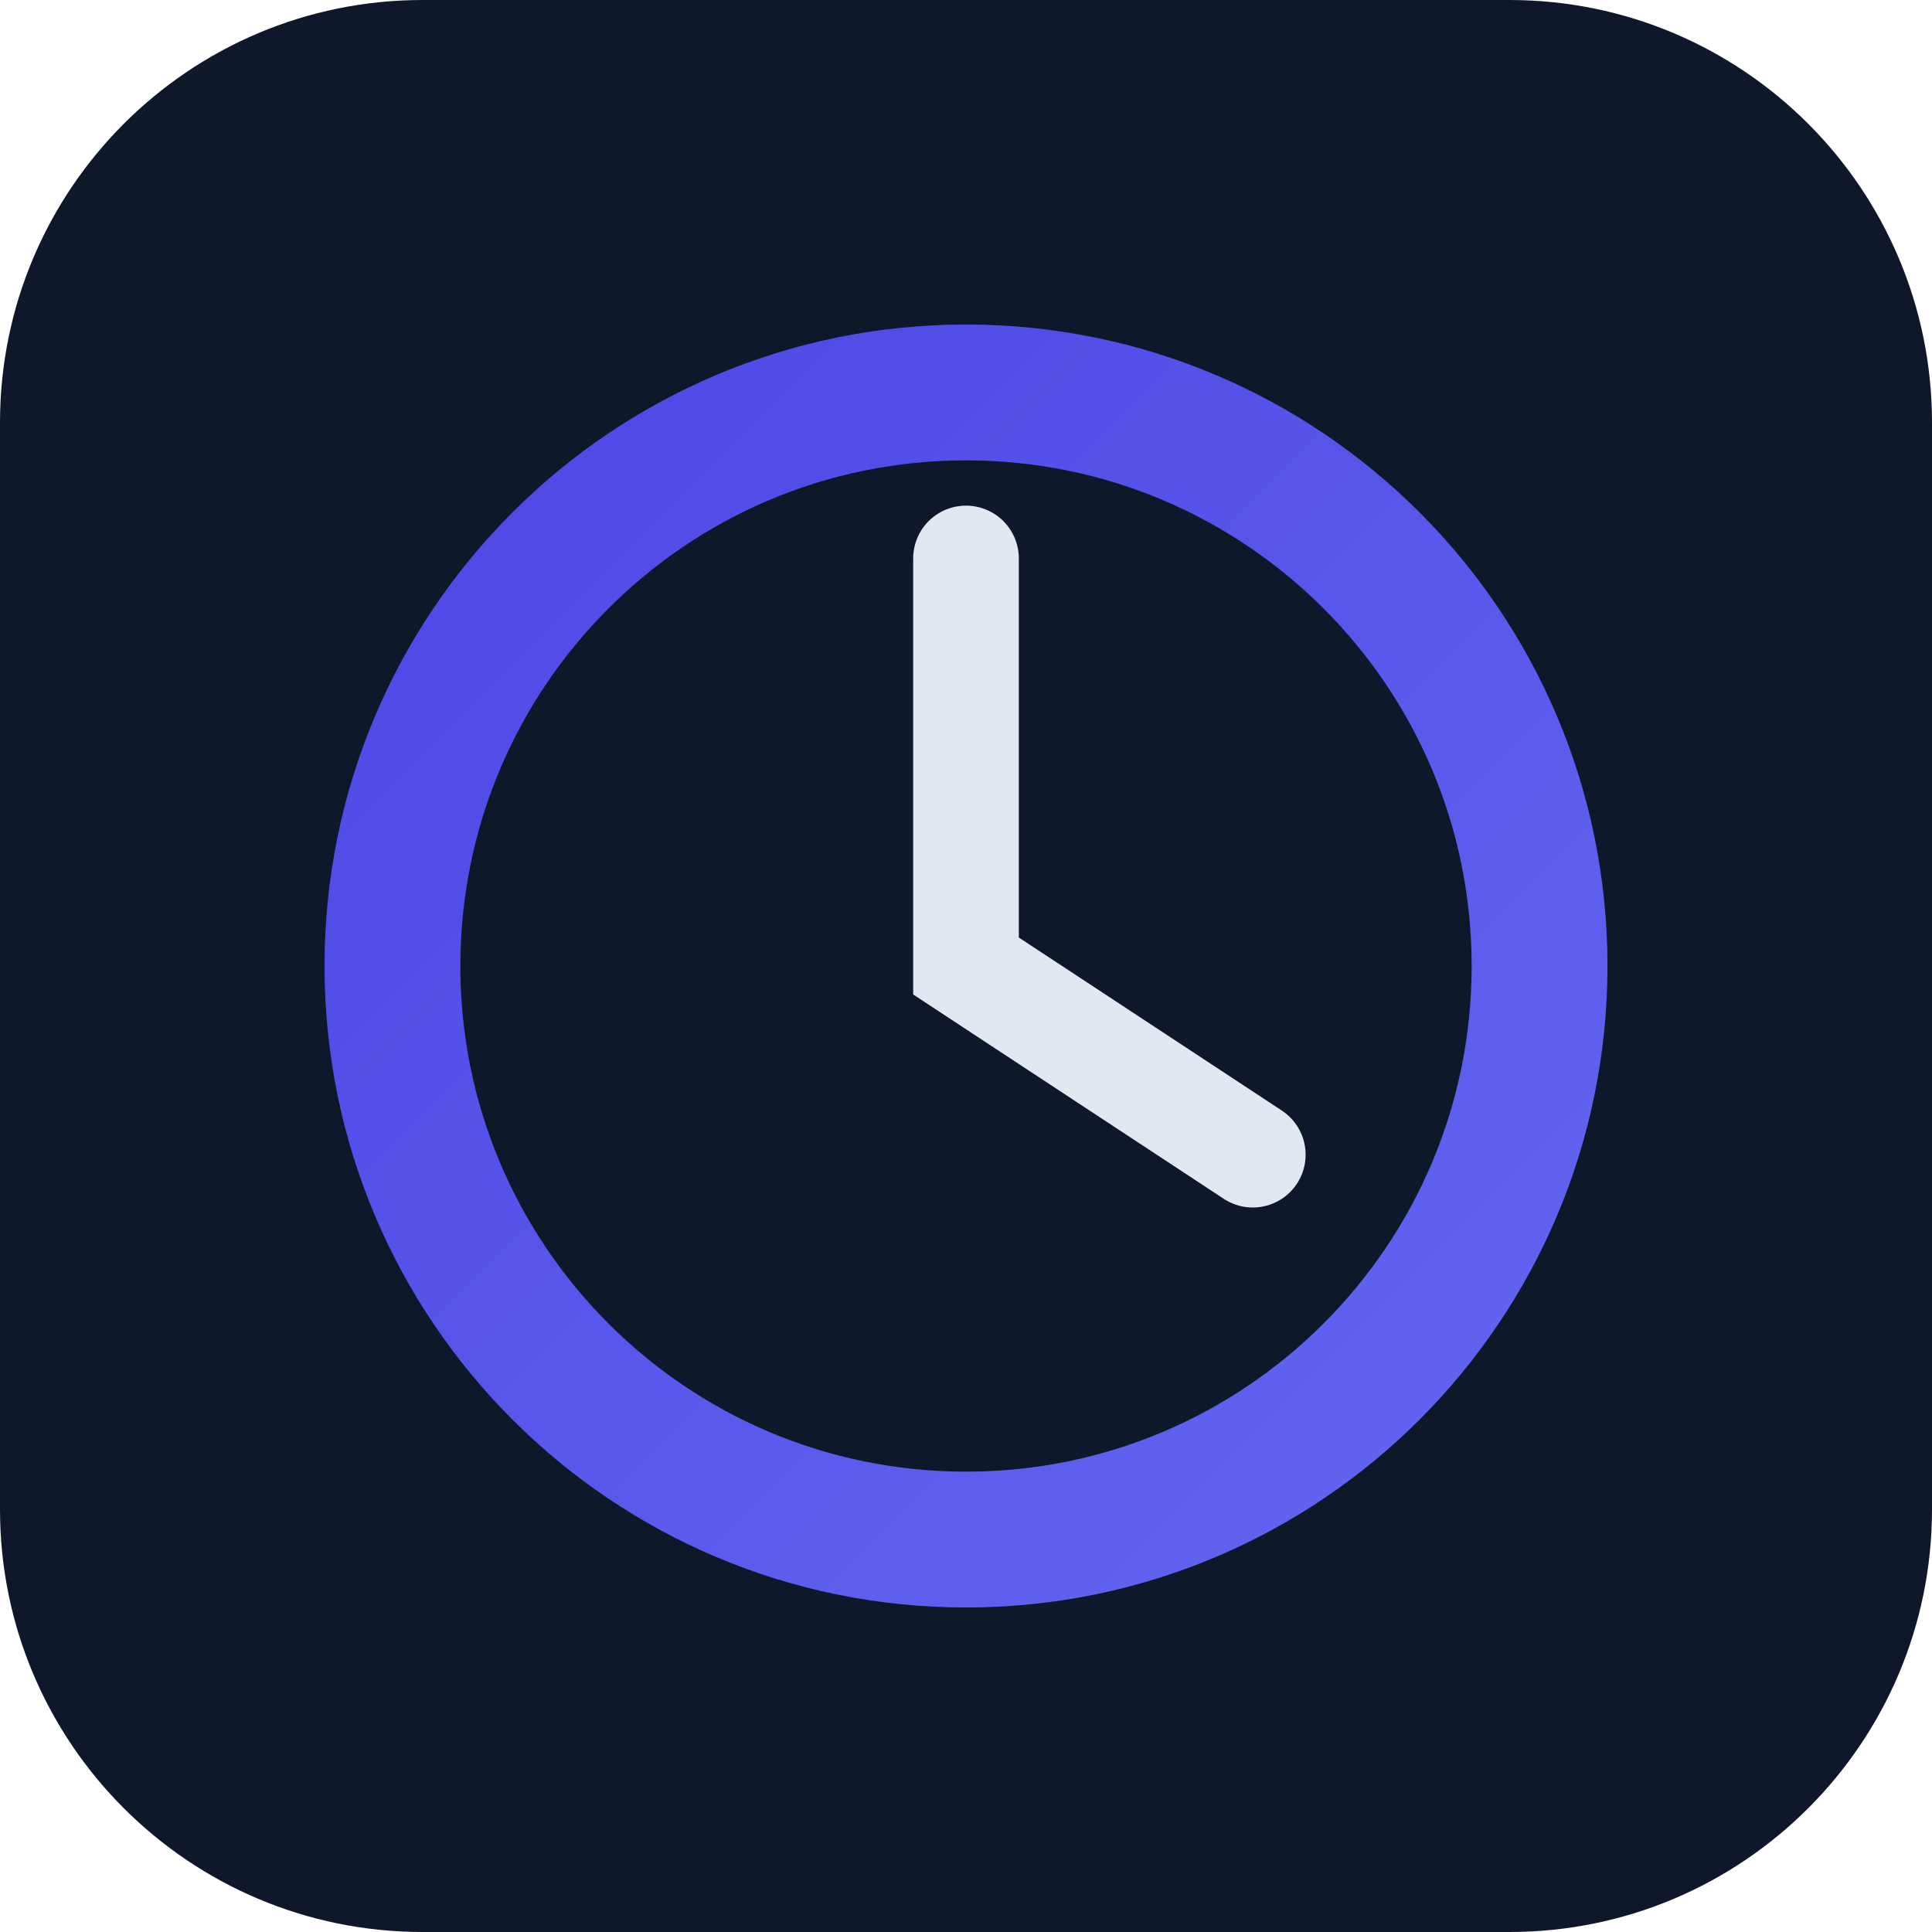
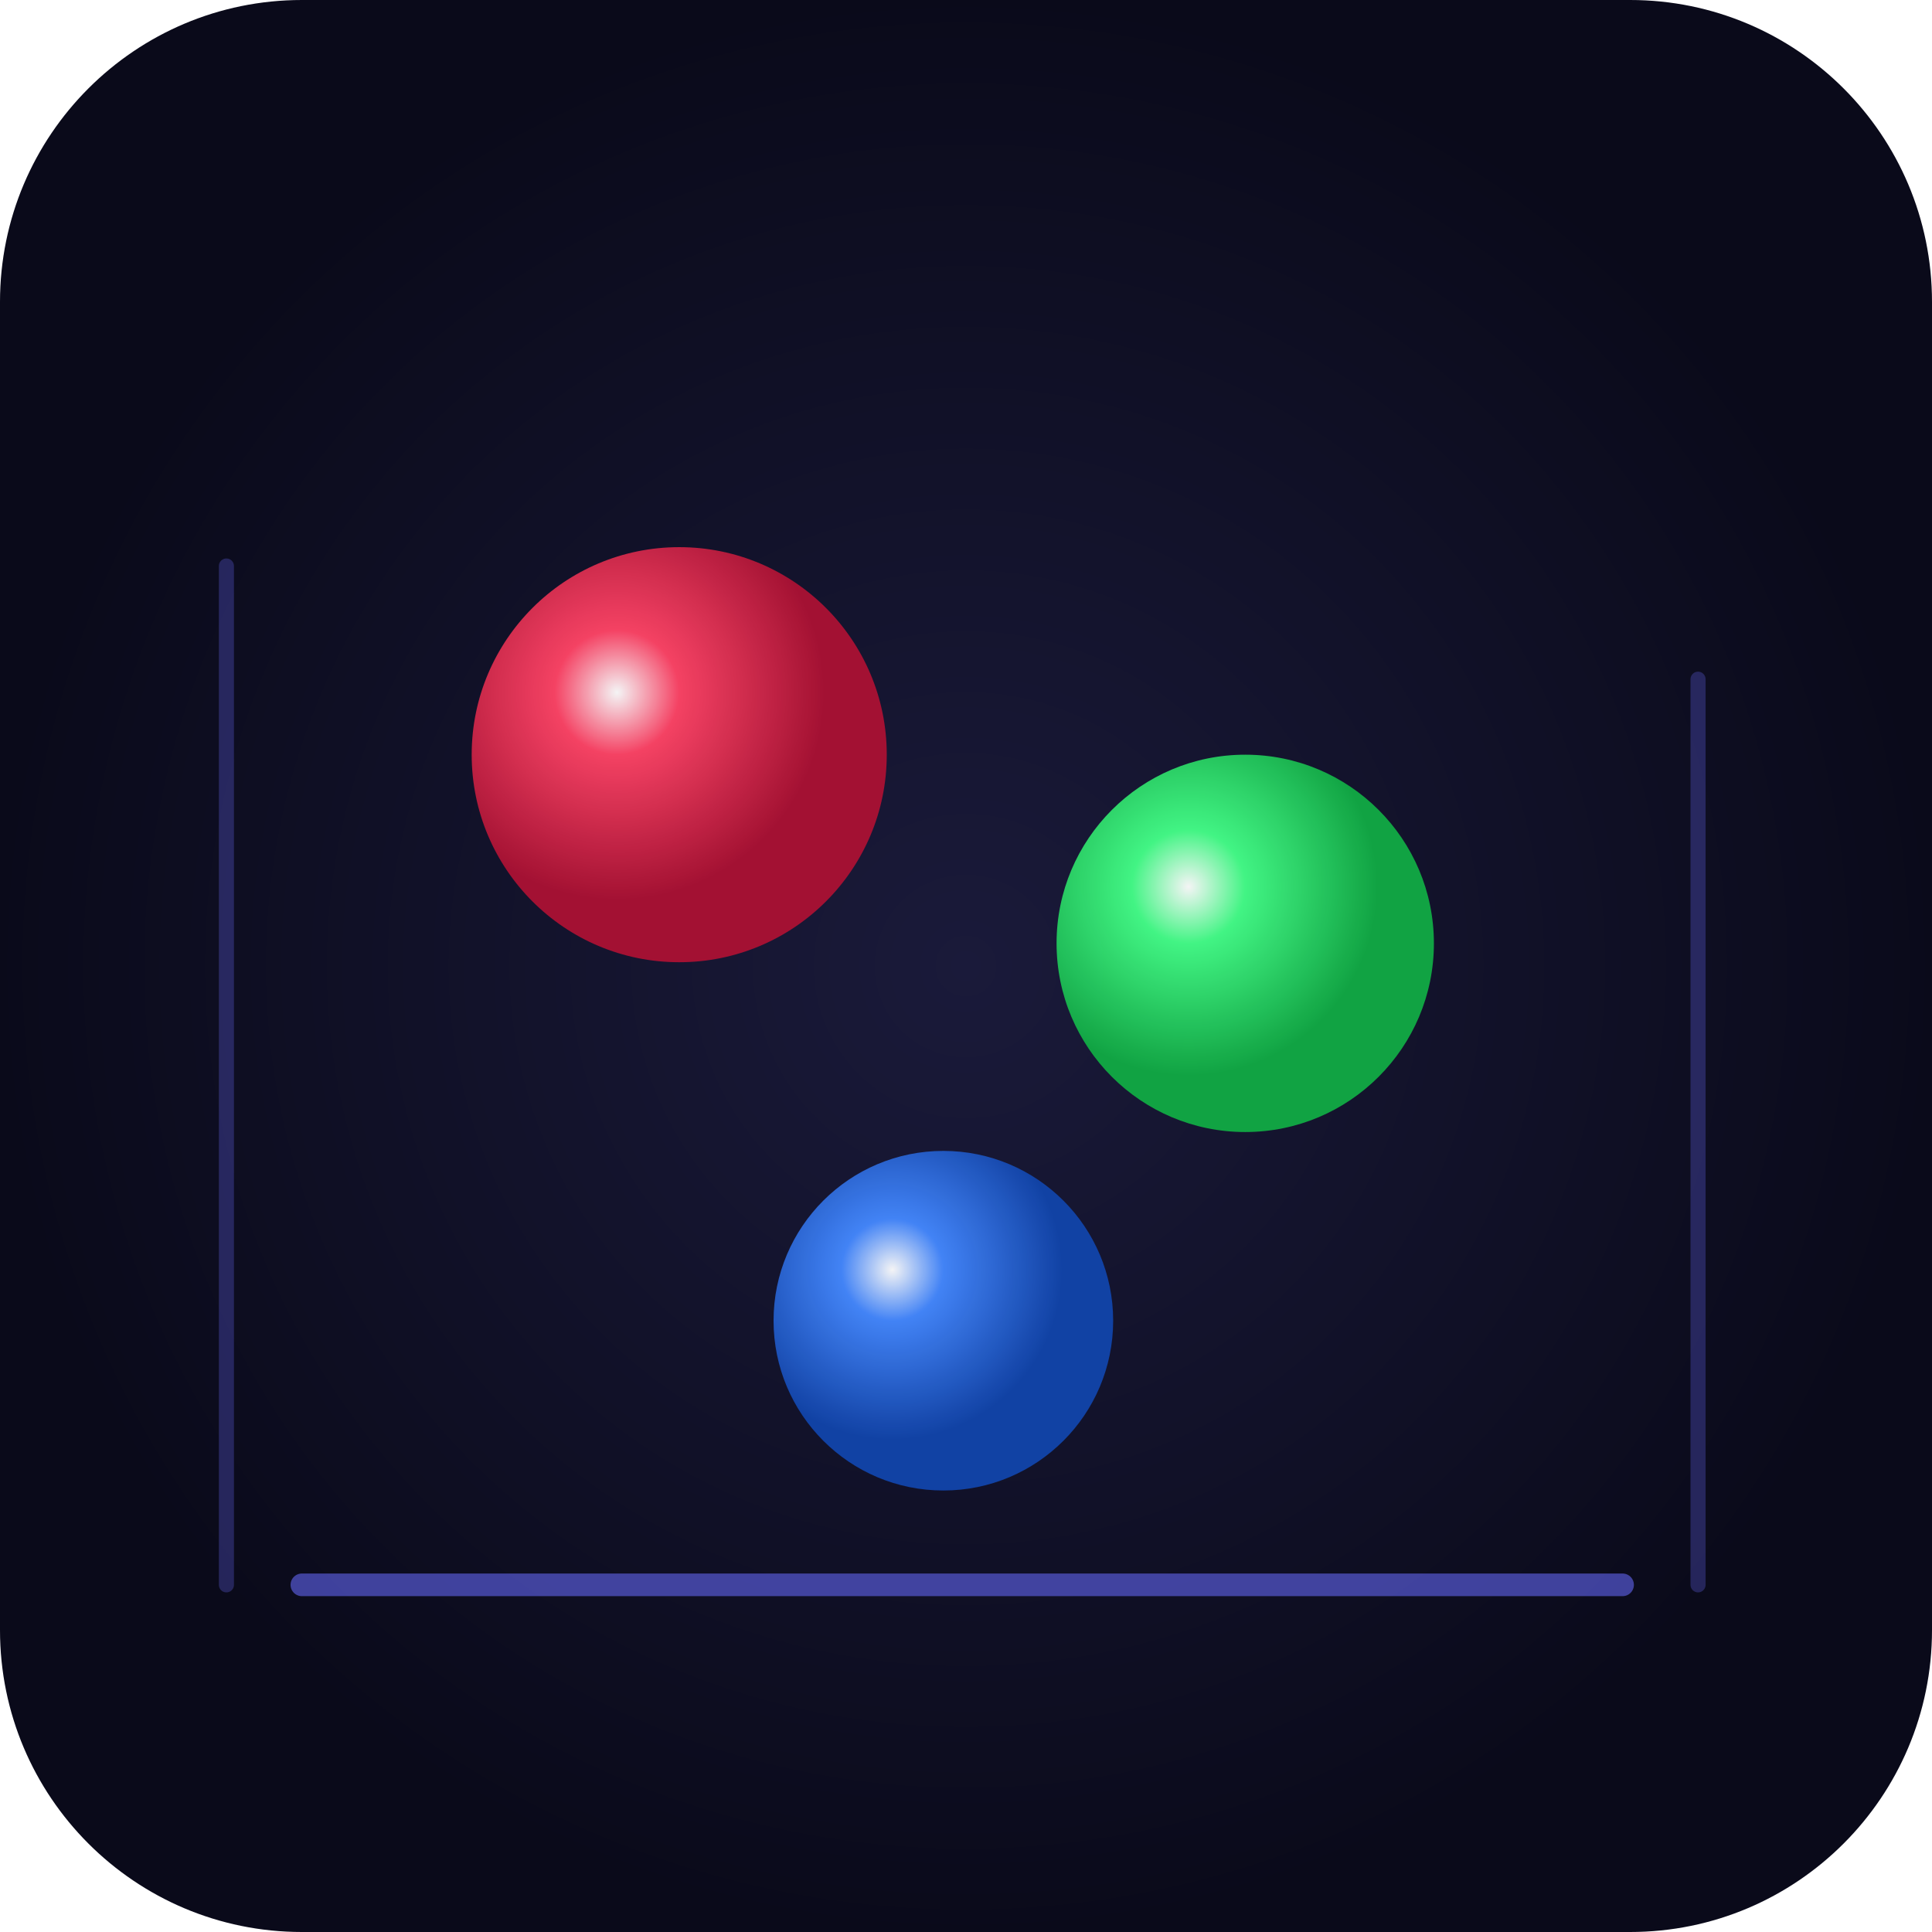
- <svg xmlns="http://www.w3.org/2000/svg" viewBox="0 0 256 256">
+ <svg xmlns="http://www.w3.org/2000/svg" viewBox="0 0 512 512">
  <defs>
-     <linearGradient id="g" x1="0" y1="0" x2="1" y2="1">
-       <stop offset="0%" stop-color="#4f46e5" />
-       <stop offset="100%" stop-color="#6366f1" />
-     </linearGradient>
+     <radialGradient id="bg" cx="50%" cy="50%">
+       <stop offset="0%" stop-color="#1a1a3a" />
+       <stop offset="100%" stop-color="#0a0a1a" />
+     </radialGradient>
+     <radialGradient id="marble1" cx="35%" cy="35%">
+       <stop offset="0%" stop-color="#fff" />
+       <stop offset="30%" stop-color="#ff4466" />
+       <stop offset="100%" stop-color="#aa1133" />
+     </radialGradient>
+     <radialGradient id="marble2" cx="35%" cy="35%">
+       <stop offset="0%" stop-color="#fff" />
+       <stop offset="30%" stop-color="#44ff88" />
+       <stop offset="100%" stop-color="#11aa44" />
+     </radialGradient>
+     <radialGradient id="marble3" cx="35%" cy="35%">
+       <stop offset="0%" stop-color="#fff" />
+       <stop offset="30%" stop-color="#4488ff" />
+       <stop offset="100%" stop-color="#1144aa" />
+     </radialGradient>
  </defs>
-   <rect width="256" height="256" rx="56" fill="#0f172a" />
-   <circle cx="128" cy="128" r="76" fill="none" stroke="url(#g)" stroke-width="18" />
-   <path d="M128 74v54l38 25" fill="none" stroke="#e2e8f0" stroke-linecap="round" stroke-width="14" />
+   <rect width="512" height="512" rx="80" fill="url(#bg)" />
+   <circle cx="180" cy="200" r="55" fill="url(#marble1)" opacity="0.95" />
+   <circle cx="330" cy="250" r="50" fill="url(#marble2)" opacity="0.95" />
+   <circle cx="250" cy="350" r="45" fill="url(#marble3)" opacity="0.95" />
+   <line x1="80" y1="420" x2="430" y2="420" stroke="#6366f1" stroke-width="6" stroke-linecap="round" opacity="0.6" />
+   <line x1="60" y1="150" x2="60" y2="420" stroke="#6366f1" stroke-width="4" stroke-linecap="round" opacity="0.3" />
+   <line x1="450" y1="180" x2="450" y2="420" stroke="#6366f1" stroke-width="4" stroke-linecap="round" opacity="0.3" />
</svg>
